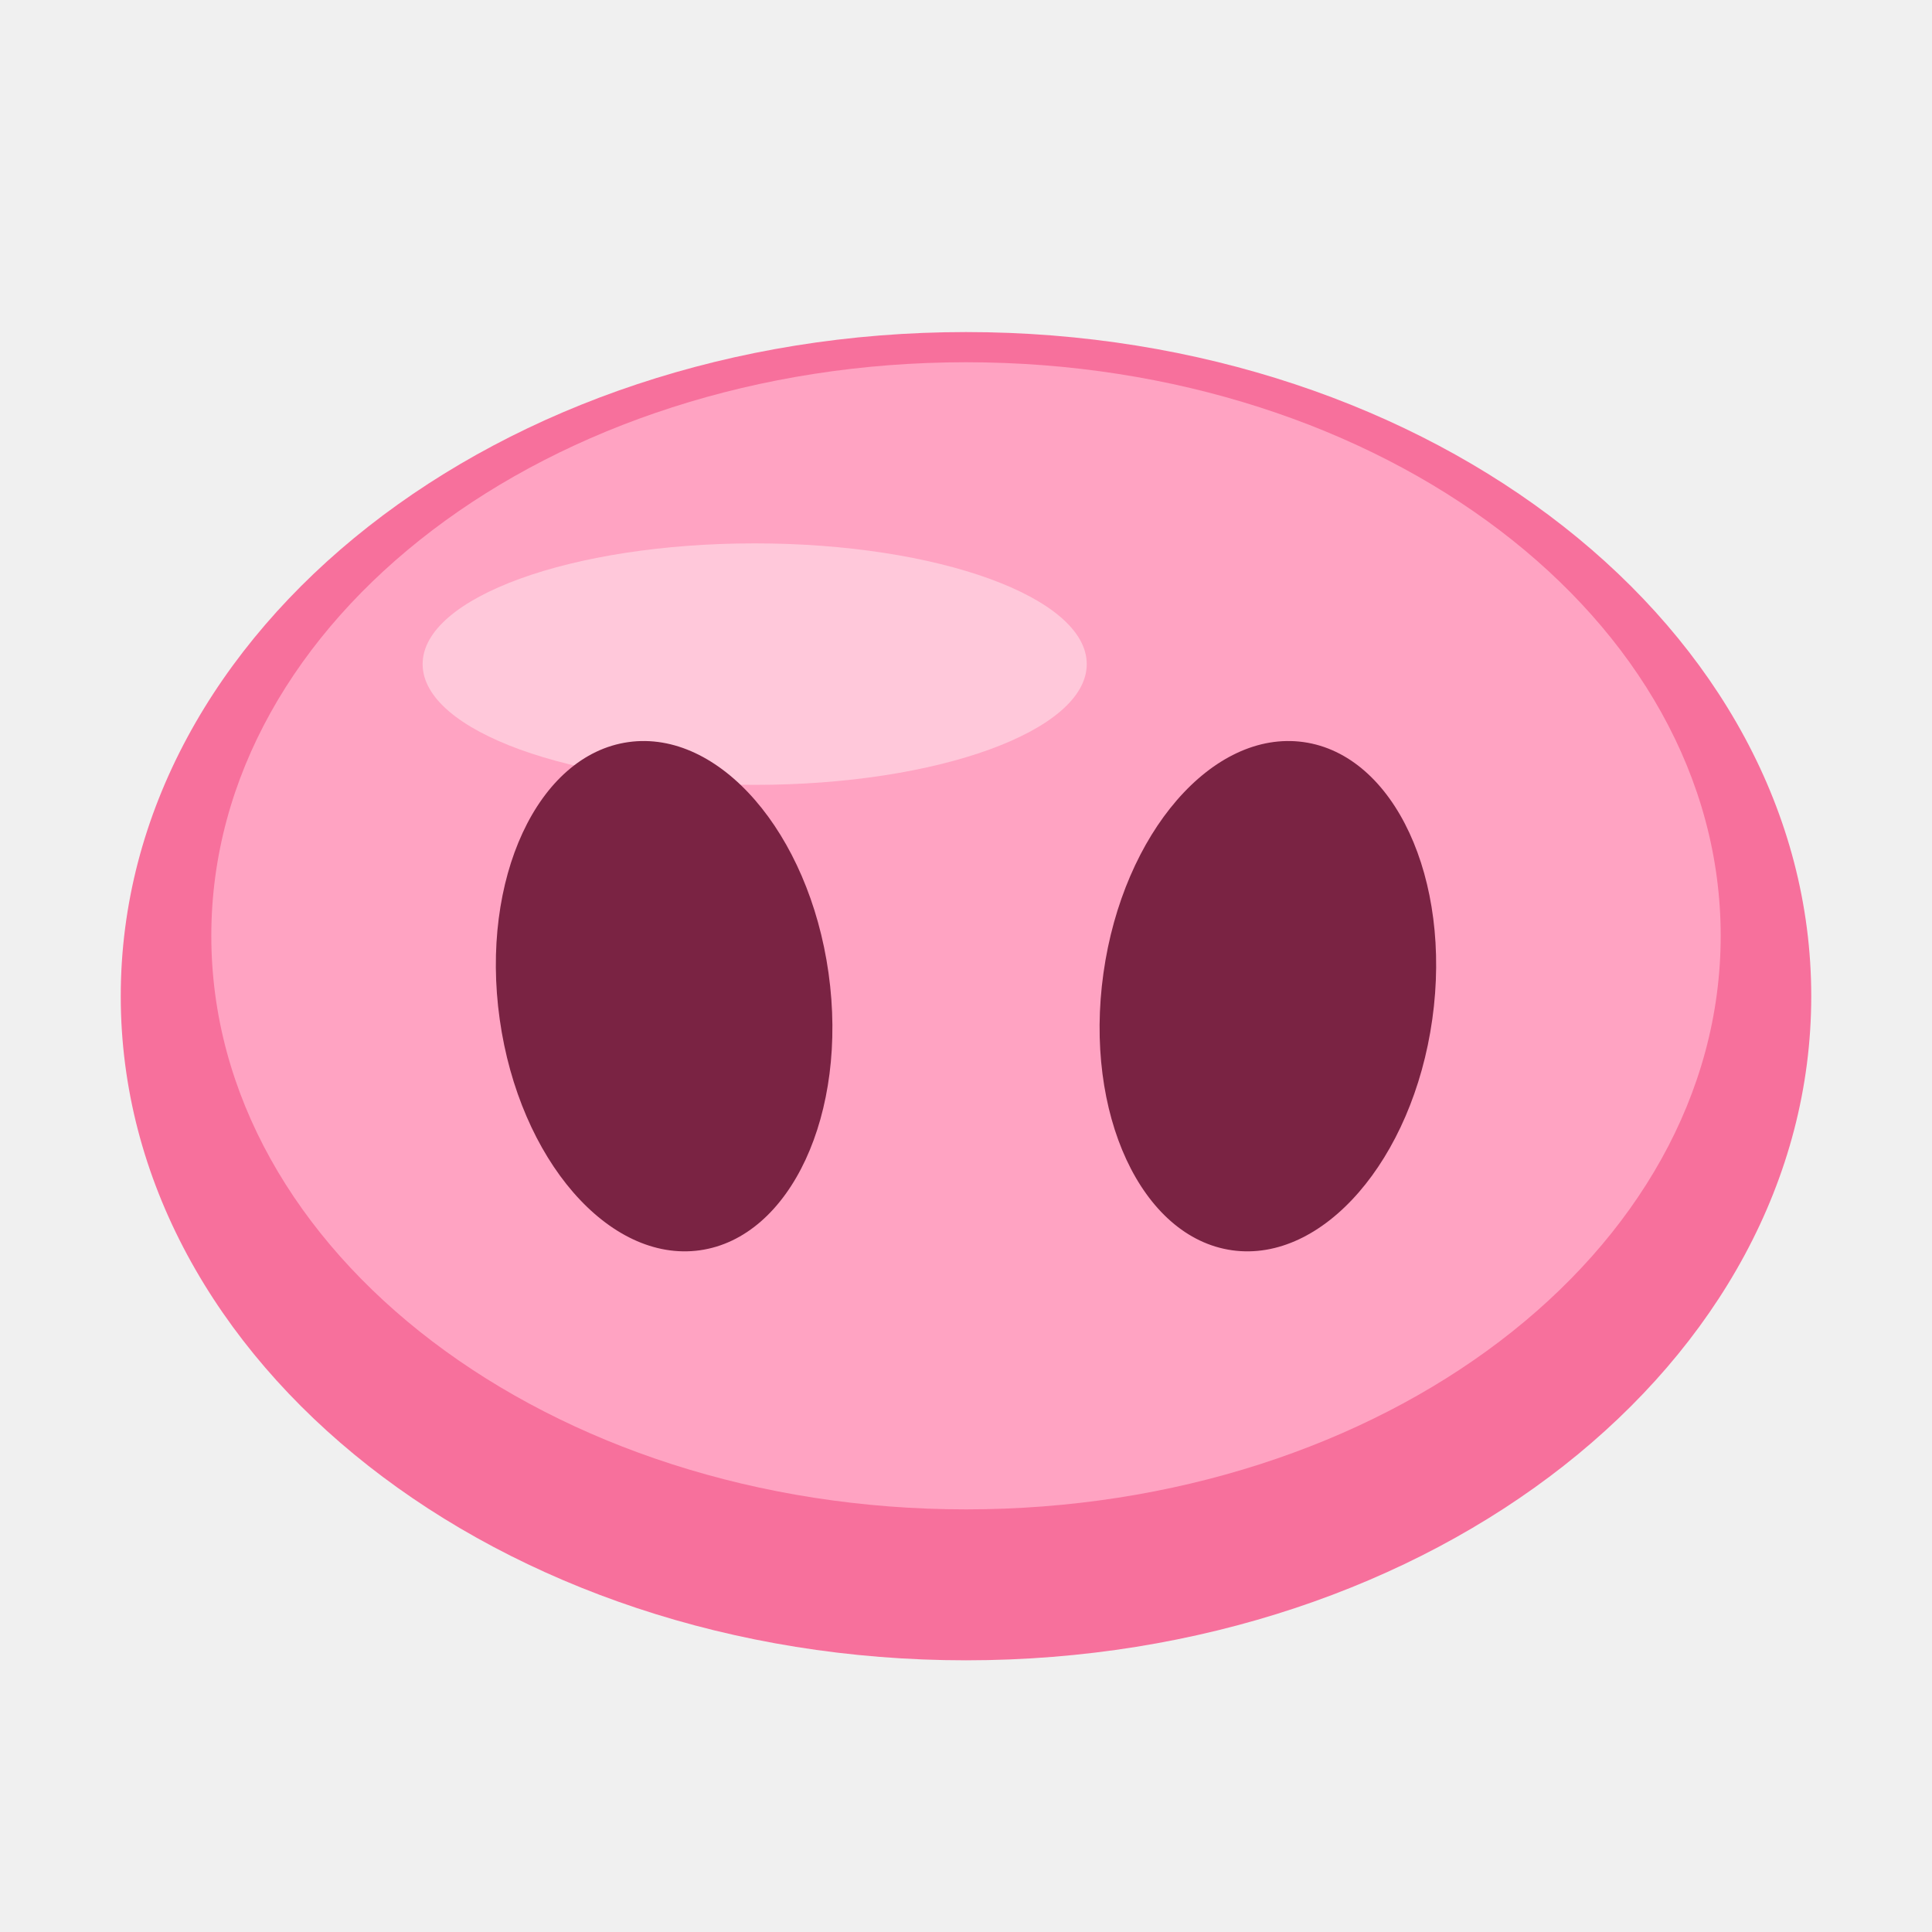
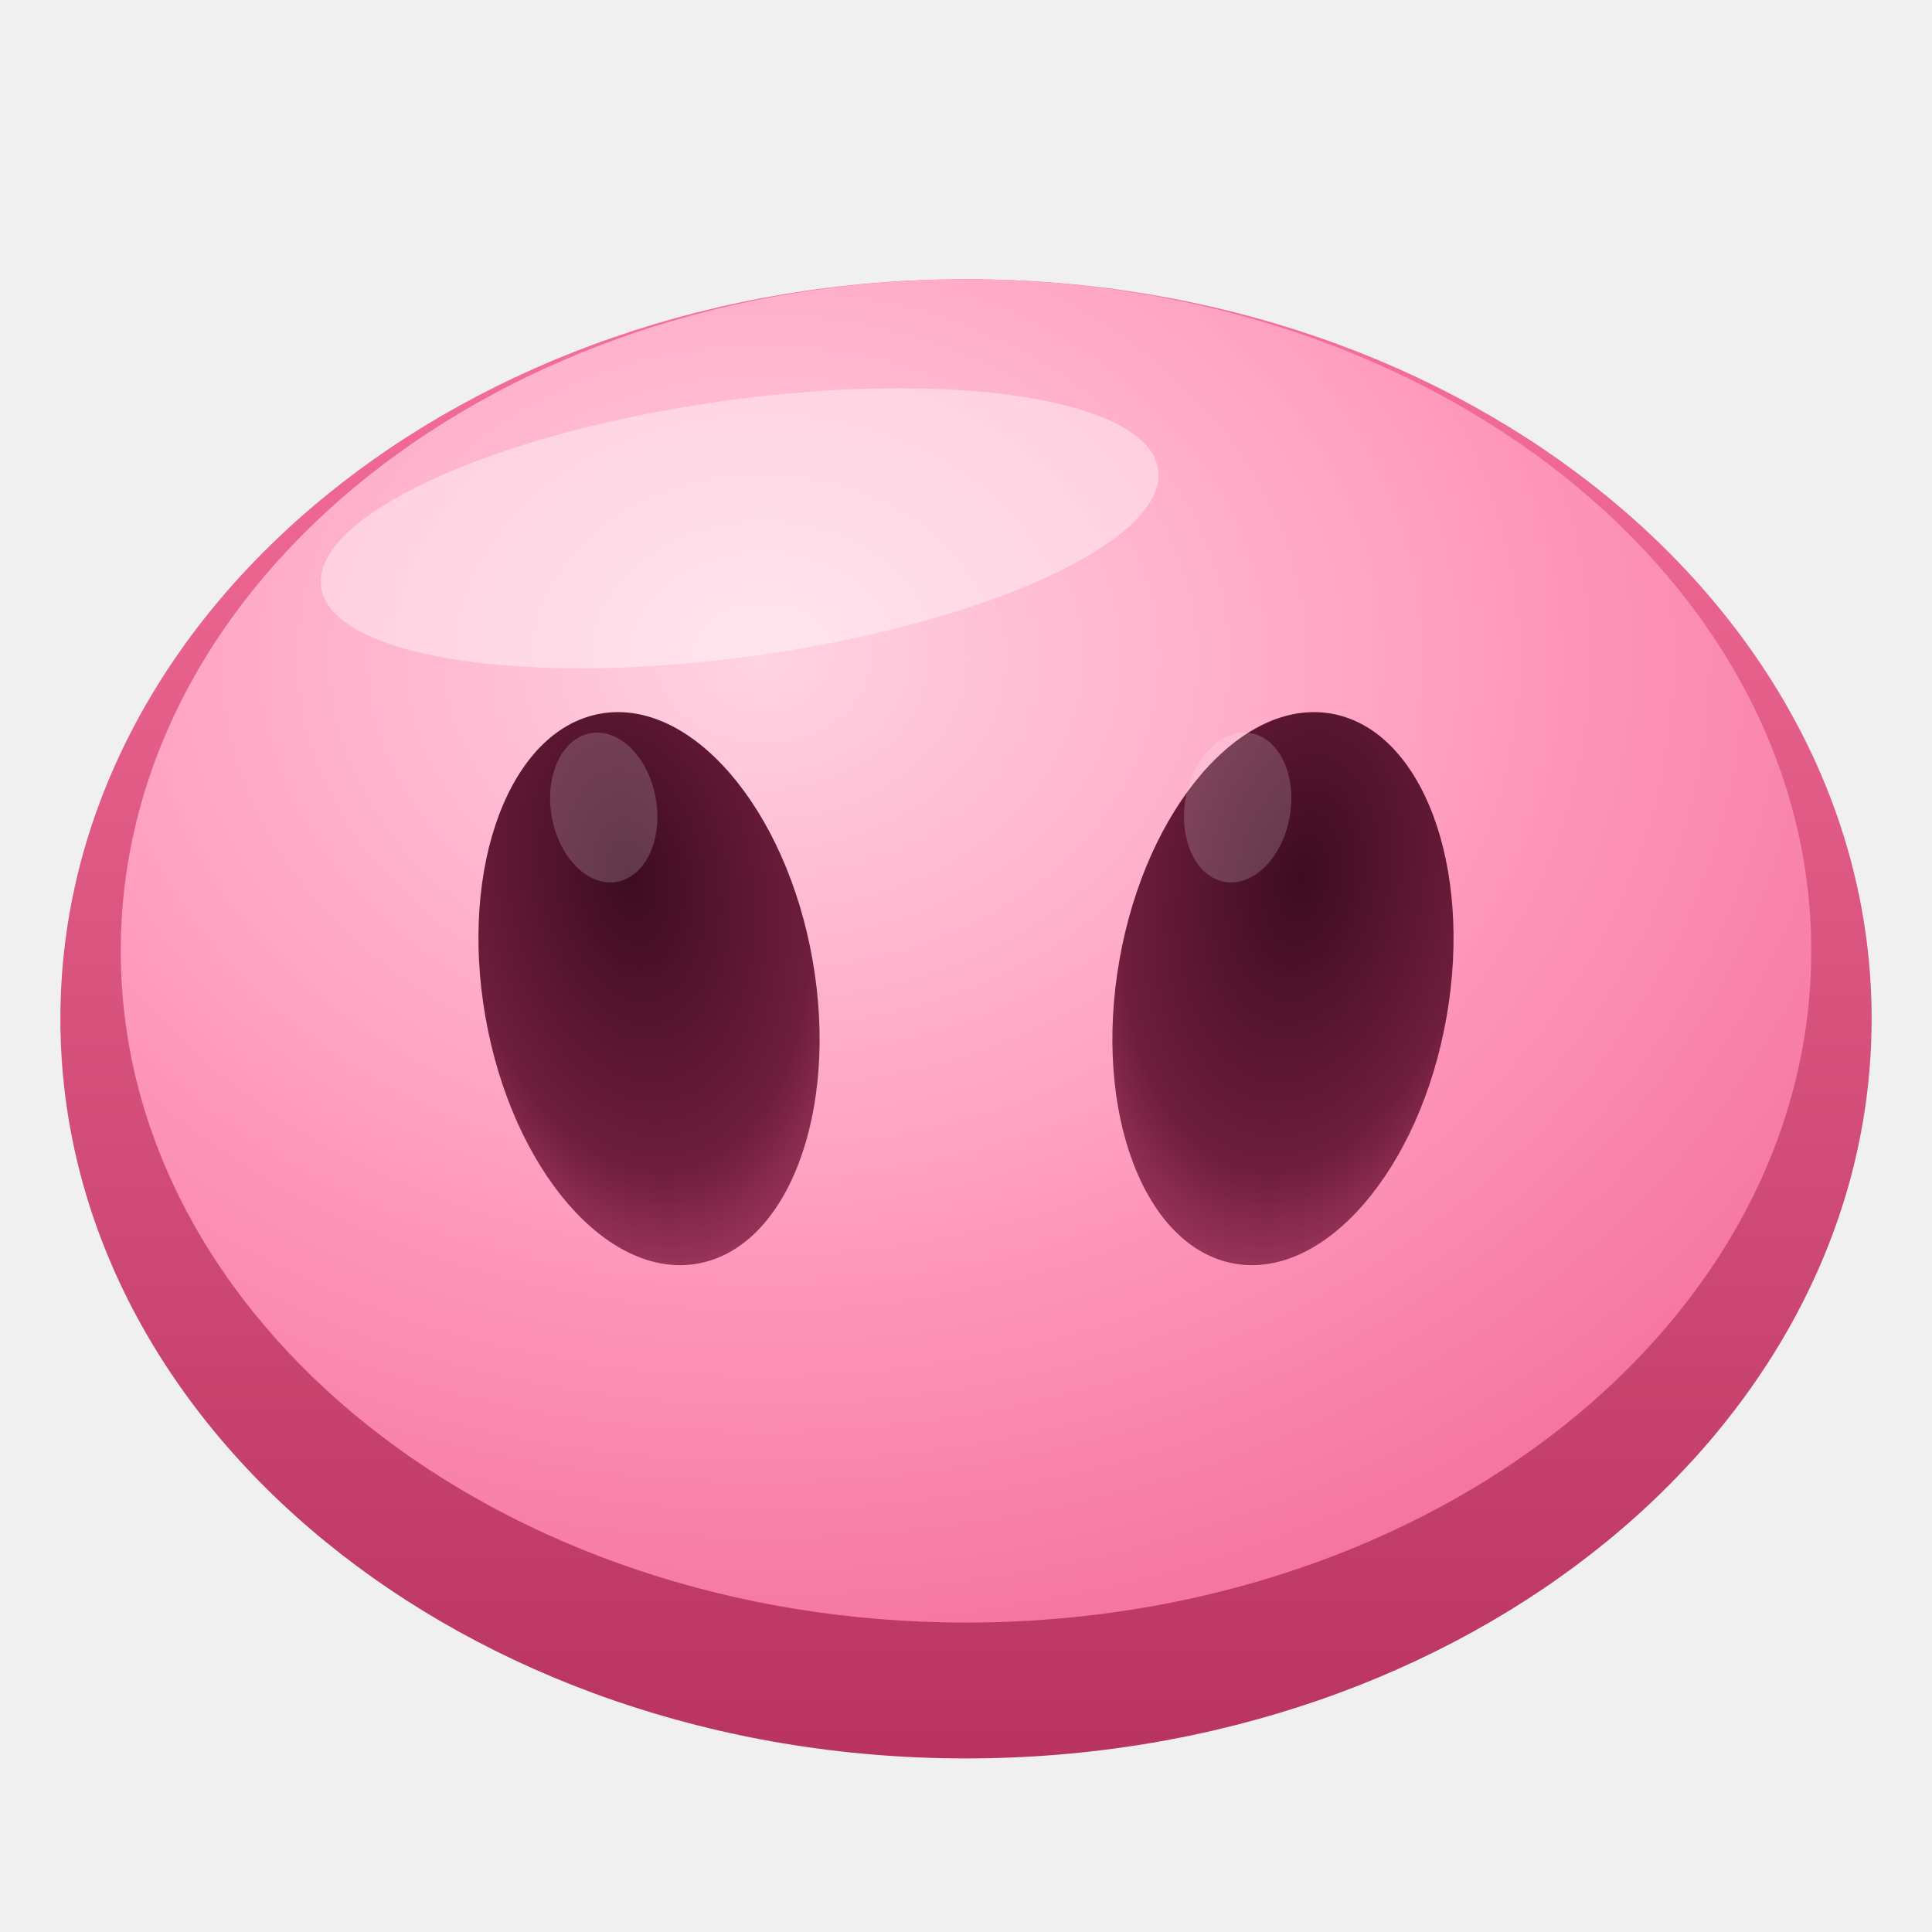
- <svg xmlns="http://www.w3.org/2000/svg" viewBox="0 0 64 64">
-   <ellipse cx="32" cy="33" rx="28" ry="22" fill="#f7709c" />
-   <ellipse cx="32" cy="31" rx="25" ry="19" fill="#ffa3c2" />
-   <ellipse cx="25" cy="22" rx="11" ry="4" fill="#ffd1e0" opacity=".8" />
-   <ellipse cx="22" cy="33" rx="5.5" ry="8.5" fill="#7a2343" transform="rotate(-8 22 33)" />
-   <ellipse cx="42" cy="33" rx="5.5" ry="8.5" fill="#7a2343" transform="rotate(8 42 33)" />
+ <svg xmlns="http://www.w3.org/2000/svg" viewBox="0 0 512 512">
+   <defs>
+     <linearGradient id="rim" x1="0" y1="0" x2="0" y2="1">
+       <stop offset="0" stop-color="#f7709c" />
+       <stop offset="1" stop-color="#b8335f" />
+     </linearGradient>
+     <radialGradient id="face" cx="0.38" cy="0.28" r="0.85">
+       <stop offset="0" stop-color="#ffd3e2" />
+       <stop offset="0.5" stop-color="#ff9cbe" />
+       <stop offset="1" stop-color="#f26a97" />
+     </radialGradient>
+     <radialGradient id="hole" cx="0.5" cy="0.3" r="0.75">
+       <stop offset="0" stop-color="#3d0c20" />
+       <stop offset="0.7" stop-color="#6e1d3d" />
+       <stop offset="1" stop-color="#a63a63" />
+     </radialGradient>
+   </defs>
+   <ellipse cx="256" cy="270" rx="240" ry="196" fill="url(#rim)" />
+   <ellipse cx="256" cy="252" rx="224" ry="178" fill="url(#face)" />
+   <ellipse cx="196" cy="140" rx="112" ry="34" fill="#fff" opacity="0.4" transform="rotate(-8 196 140)" />
+   <ellipse cx="172" cy="262" rx="44" ry="74" fill="url(#hole)" transform="rotate(-10 172 262)" />
+   <ellipse cx="340" cy="262" rx="44" ry="74" fill="url(#hole)" transform="rotate(10 340 262)" />
+   <ellipse cx="160" cy="214" rx="14" ry="20" fill="#fff" opacity="0.18" transform="rotate(-10 160 214)" />
+   <ellipse cx="328" cy="214" rx="14" ry="20" fill="#fff" opacity="0.18" transform="rotate(10 328 214)" />
</svg>
